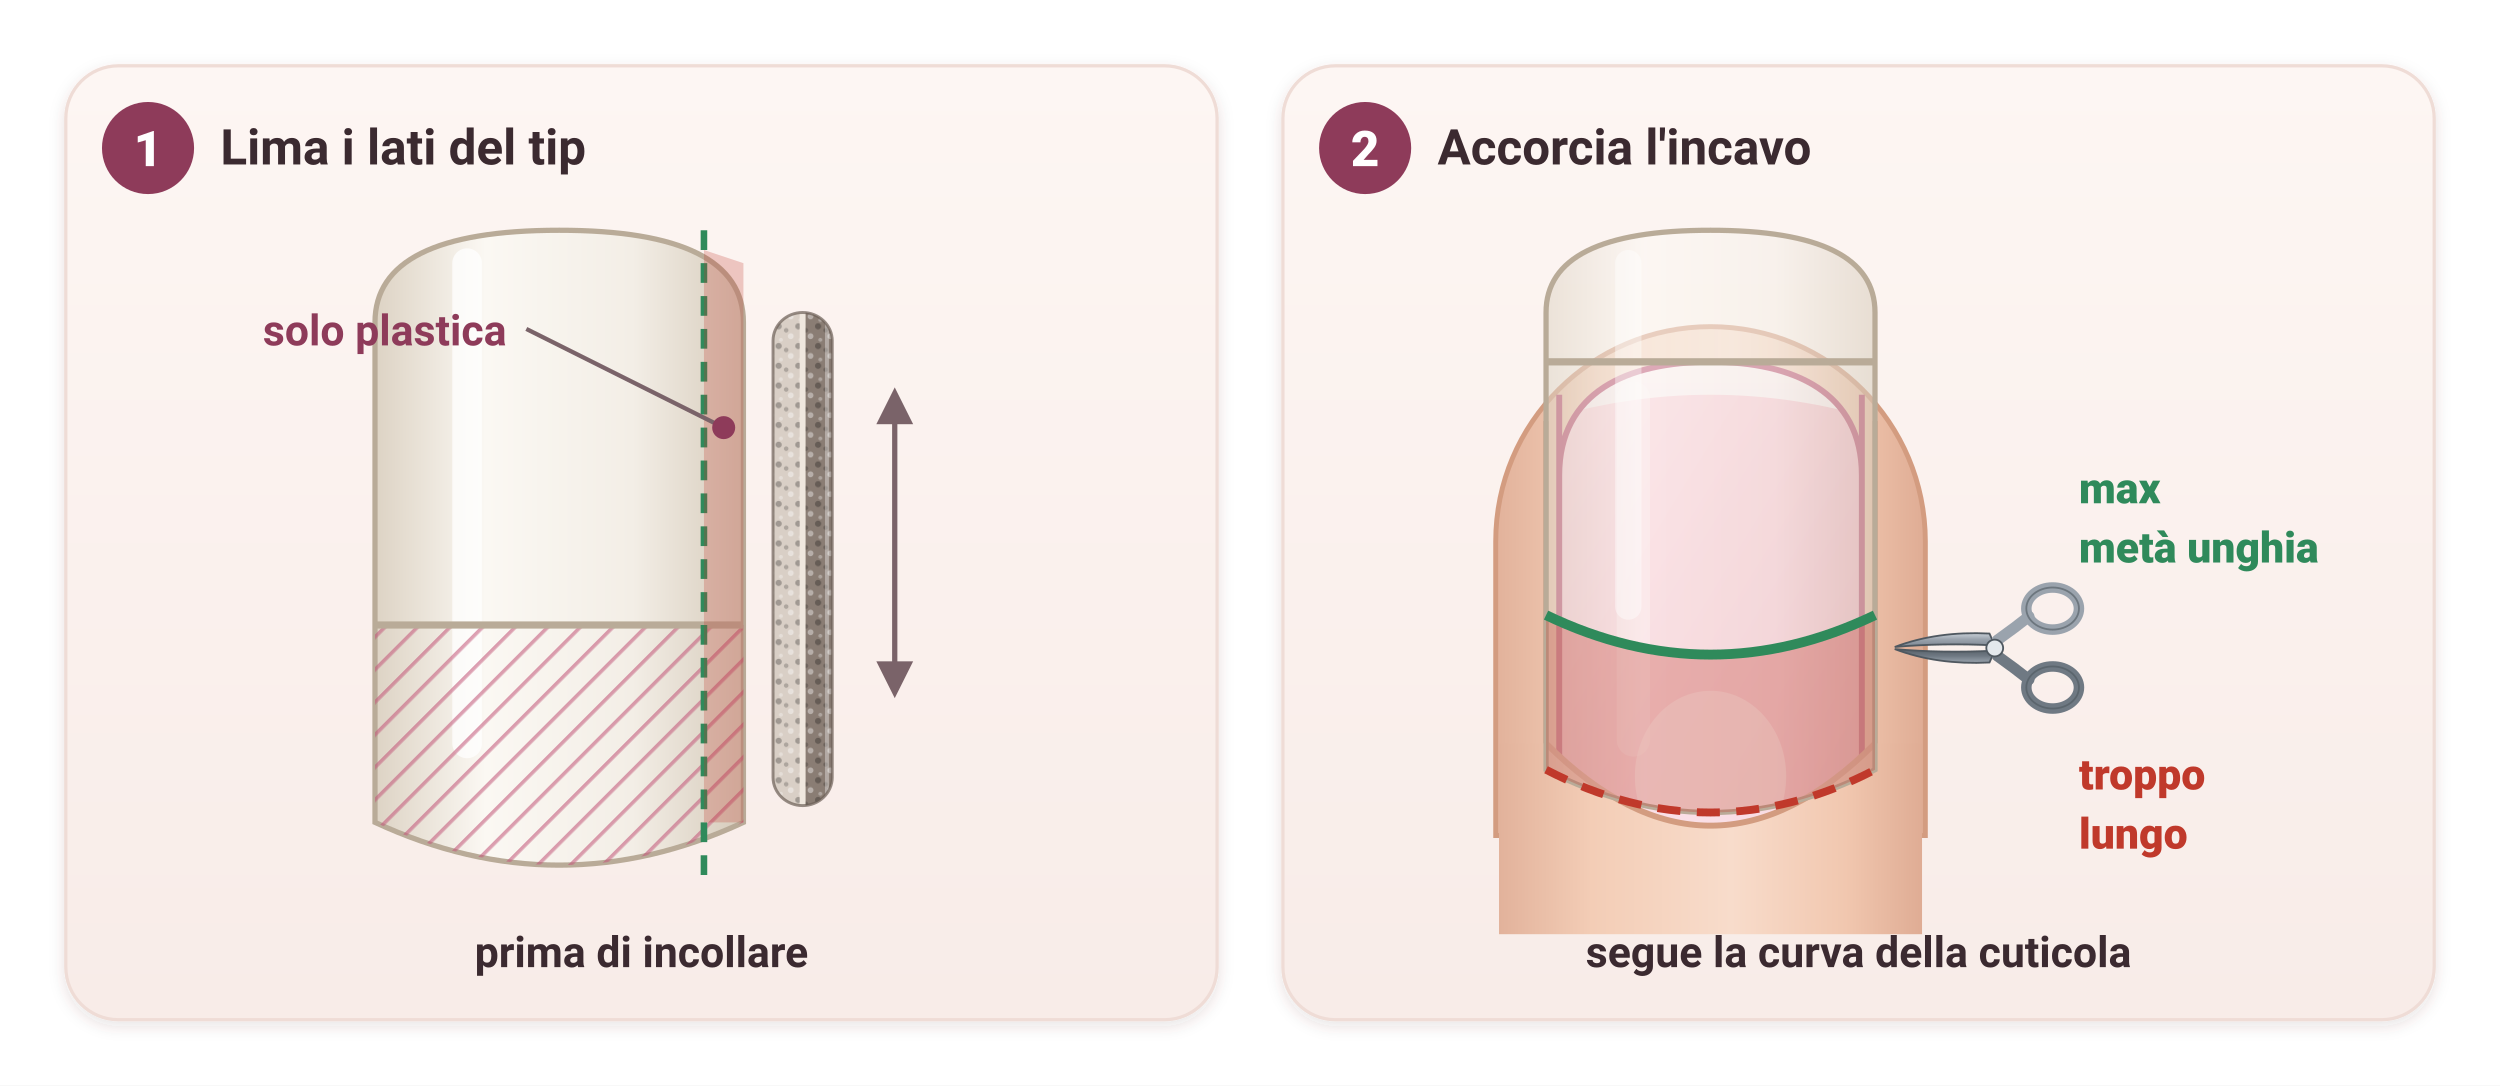
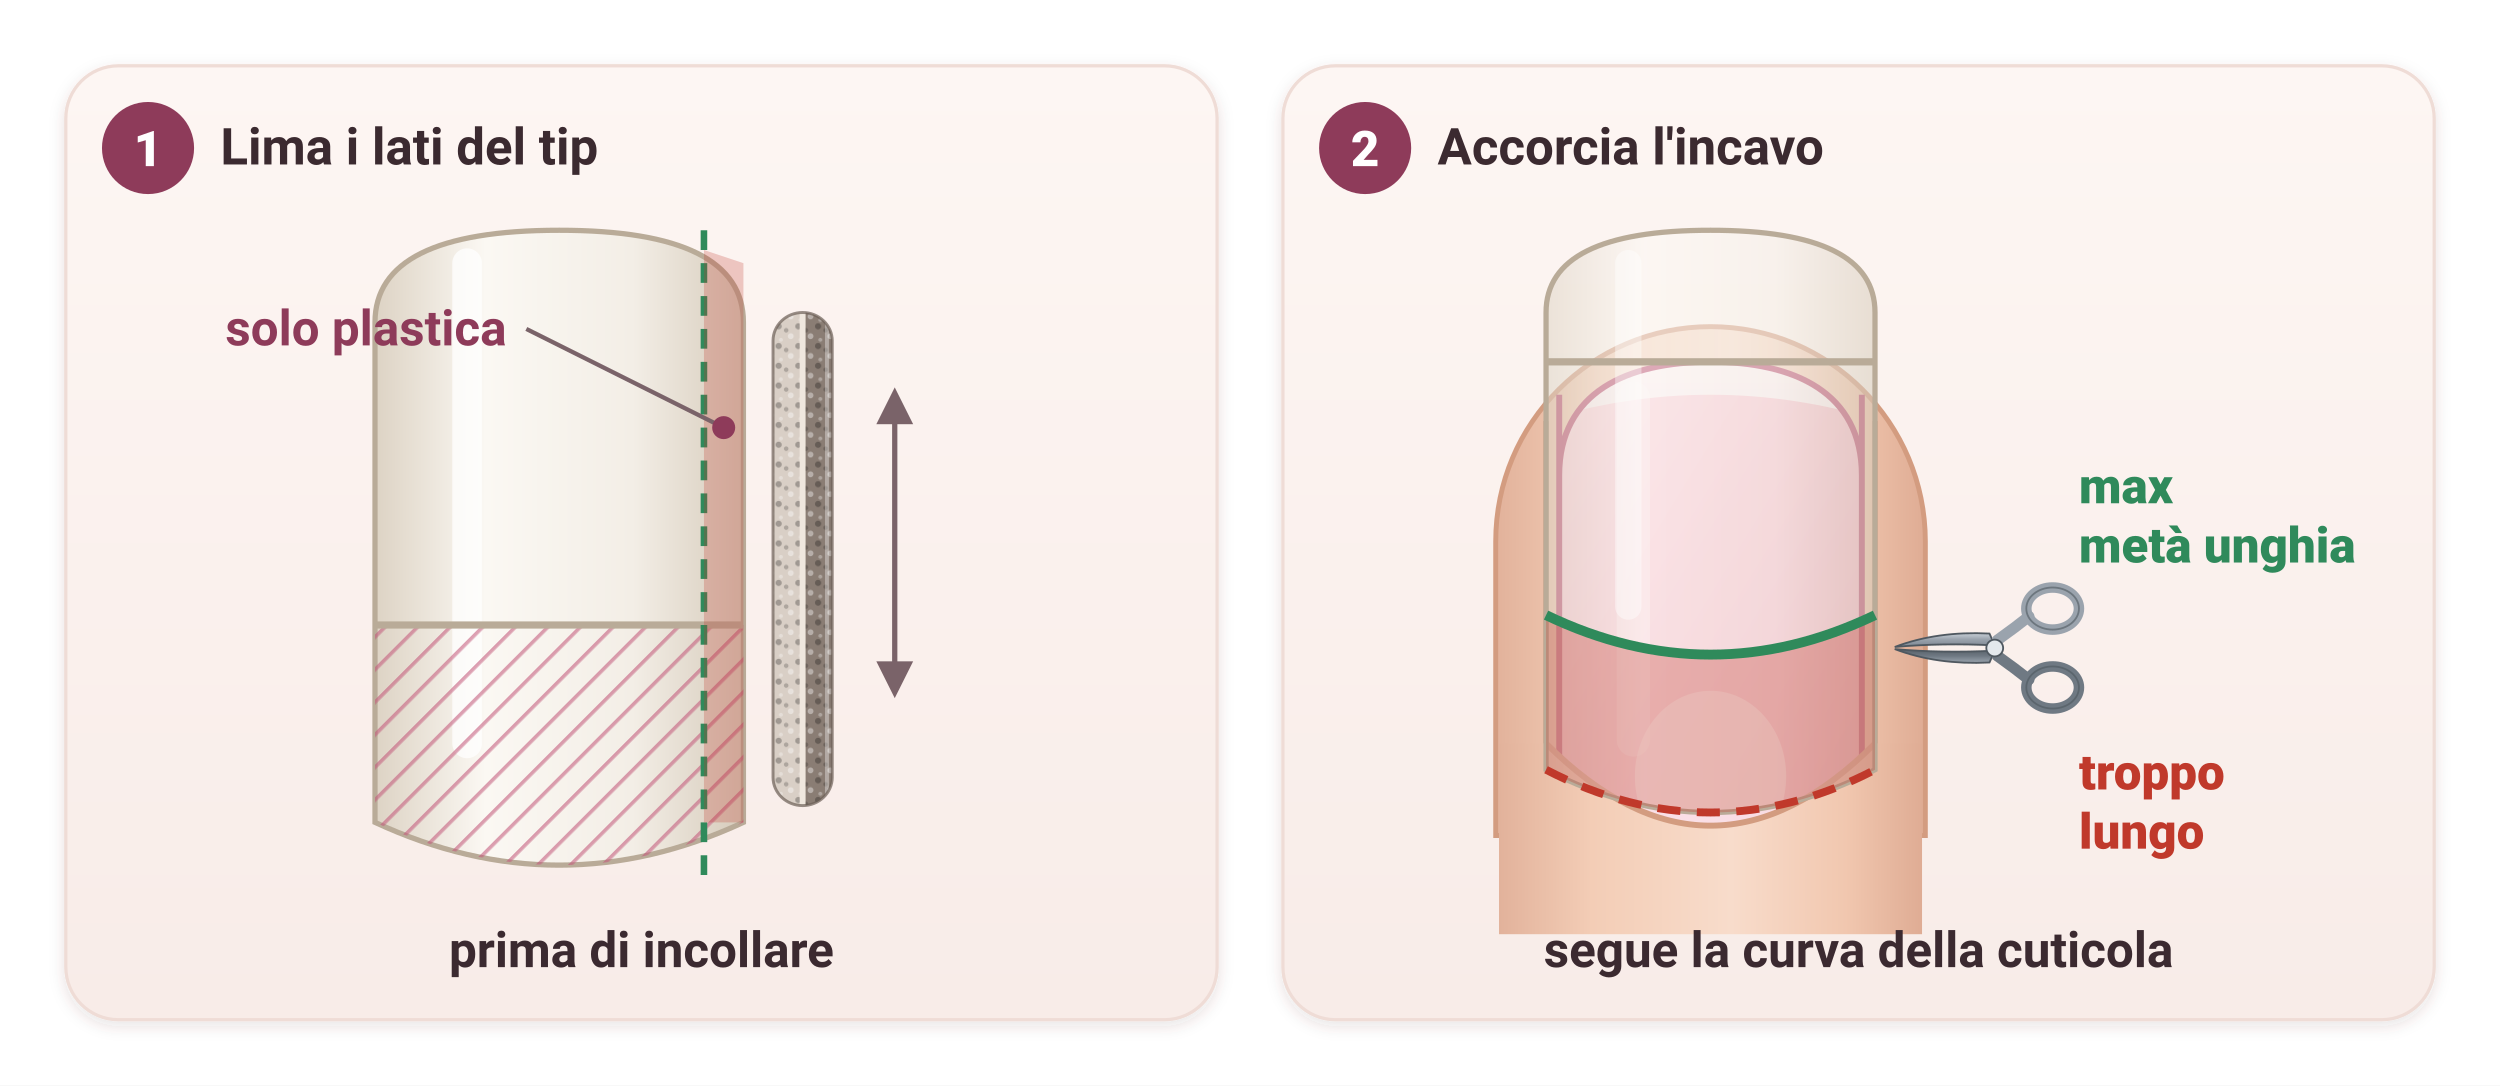
<svg xmlns="http://www.w3.org/2000/svg" viewBox="0 0 760 330" width="760" height="330" font-family="system-ui, -apple-system, 'Segoe UI', Roboto, Arial, sans-serif" role="img">
  <rect width="100%" height="100%" fill="#ffffff" />
  <defs>
    <linearGradient id="nxSkin" x1="0" y1="0" x2="1" y2="0">
      <stop offset="0" stop-color="#e2b29b" />
      <stop offset=".22" stop-color="#f3cdb6" />
      <stop offset=".55" stop-color="#f8dccb" />
      <stop offset=".82" stop-color="#f1c7af" />
      <stop offset="1" stop-color="#dfac94" />
    </linearGradient>
    <linearGradient id="nxNail" x1="0" y1="0" x2="1" y2="1">
      <stop offset="0" stop-color="#fbd6e0" />
      <stop offset=".45" stop-color="#f7c1cf" />
      <stop offset="1" stop-color="#eeaabd" />
    </linearGradient>
    <linearGradient id="nxFree" x1="0" y1="0" x2="0" y2="1">
      <stop offset="0" stop-color="#ffffff" />
      <stop offset="1" stop-color="#fbeef2" />
    </linearGradient>
    <linearGradient id="nxMetal" x1="0" y1="0" x2="0" y2="1">
      <stop offset="0" stop-color="#c9d0d7" />
      <stop offset=".45" stop-color="#9aa3ad" />
      <stop offset="1" stop-color="#7c8691" />
    </linearGradient>
    <linearGradient id="nxMetalD" x1="0" y1="0" x2="0" y2="1">
      <stop offset="0" stop-color="#9aa4ae" />
      <stop offset=".5" stop-color="#6f7983" />
      <stop offset="1" stop-color="#565f68" />
    </linearGradient>
    <linearGradient id="nxPanel" x1="0" y1="0" x2="0" y2="1">
      <stop offset="0" stop-color="#fdf6f3" />
      <stop offset="1" stop-color="#f8ece8" />
    </linearGradient>
    <filter id="nxSh" x="-5%" y="-5%" width="110%" height="115%">
      <feDropShadow dx="0" dy="1.5" stdDeviation="2.2" flood-color="#5a2a3a" flood-opacity=".13" />
    </filter>
  </defs>
  <defs>
    <linearGradient id="bTipG" x1="0" y1="0" x2="1" y2="0">
      <stop offset="0" stop-color="#ddd3c4" />
      <stop offset=".3" stop-color="#fbf8f3" />
      <stop offset=".7" stop-color="#f3eee6" />
      <stop offset="1" stop-color="#d6cbbb" />
    </linearGradient>
    <pattern id="bGritC" width="6" height="6" patternUnits="userSpaceOnUse">
      <circle cx="1.2" cy="1.3" r=".95" fill="#000" fill-opacity=".26" />
      <circle cx="4.2" cy="3.6" r=".9" fill="#fff" fill-opacity=".38" />
      <circle cx="2.4" cy="5" r=".7" fill="#000" fill-opacity=".2" />
      <circle cx="5.3" cy=".6" r=".6" fill="#fff" fill-opacity=".3" />
    </pattern>
  </defs>
  <defs>
    <marker id="ar" viewBox="0 0 10 10" refX="8" refY="5" markerWidth="7" markerHeight="7" orient="auto-start-reverse">
      <path d="M0,0 L10,5 L0,10 z" fill="#8e3b5a" />
    </marker>
    <marker id="arw" viewBox="0 0 10 10" refX="8" refY="5" markerWidth="7" markerHeight="7" orient="auto-start-reverse">
      <path d="M0,0 L10,5 L0,10 z" fill="#7a6369" />
    </marker>
  </defs>
  <defs>
    <pattern id="hatchB" width="7" height="7" patternUnits="userSpaceOnUse" patternTransform="rotate(45)">
      <line x1="0" y1="0" x2="0" y2="7" stroke="#c2577a" stroke-width="2.2" opacity="0.55" />
    </pattern>
  </defs>
  <defs>
    <clipPath id="k54">
      <rect x="20" y="20" width="350" height="290" rx="16" />
    </clipPath>
  </defs>
  <rect x="20" y="20" width="350" height="290" rx="16" fill="url(#nxPanel)" stroke="#efdcd6" stroke-width="1" filter="url(#nxSh)" />
  <g clip-path="url(#k54)">
    <path d="M114.0,250.0 L114.0,98.0 Q114.0,70.0 170.0,70.0 Q226.0,70.0 226.0,98.0 L226.0,250.0 Q170.0,276.0 114.0,250.0 Z" fill="url(#bTipG)" fill-opacity="1.00" stroke="#b9ab98" stroke-width="1.6" />
    <path d="M142.0,80.0 L142.0,226.0" stroke="#fff" stroke-width="9.0" stroke-linecap="round" opacity="0.75" />
    <defs>
      <clipPath id="t52">
        <path d="M114.0,250.0 L114.0,98.0 Q114.0,70.0 170.0,70.0 Q226.0,70.0 226.0,98.0 L226.0,250.0 Q170.0,276.0 114.0,250.0 Z" />
      </clipPath>
    </defs>
    <rect x="112.0" y="190.0" width="116.0" height="90.0" fill="url(#hatchB)" clip-path="url(#t52)" />
    <line x1="114.0" y1="190.0" x2="226.0" y2="190.0" stroke="#b9ab98" stroke-width="2.2" />
    <path d="M214,70 L214,270" stroke="#2f8a5b" stroke-width="2" stroke-dasharray="6 4" />
    <path d="M214,76 L226,80 L226,250 L214,250 Z" fill="#c0392b" opacity=".25" />
    <g transform="translate(244.0,170.0) rotate(90.0)">
      <defs>
        <clipPath id="fl53">
          <path d="M-66.4,-9.0 h132.7 a8.6,9.0 0 0 1 0,18.0 h-132.7 a8.6,9.0 0 0 1 0,-18.0 Z" />
        </clipPath>
      </defs>
      <path d="M-66.4,-9.0 h132.7 a8.6,9.0 0 0 1 0,18.0 h-132.7 a8.6,9.0 0 0 1 0,-18.0 Z" fill="#efe7de" />
      <g clip-path="url(#fl53)">
        <rect x="-75.0" y="-9.0" width="150.0" height="8.1" fill="#8a7d74" />
        <rect x="-75.0" y="-9.0" width="150.0" height="8.1" fill="url(#bGritC)" />
        <rect x="-75.0" y="0.9" width="150.0" height="9.0" fill="#d9cfc6" />
        <rect x="-75.0" y="0.9" width="150.0" height="9.0" fill="url(#bGritC)" />
        <rect x="-75.0" y="-8.0" width="150.0" height="1.2" fill="#fff" opacity=".35" />
      </g>
      <path d="M-66.4,-9.0 h132.7 a8.6,9.0 0 0 1 0,18.0 h-132.7 a8.6,9.0 0 0 1 0,-18.0 Z" fill="none" stroke="#6d6058" stroke-width=".9" stroke-opacity=".7" />
    </g>
    <line x1="272.0" y1="120.0" x2="272.0" y2="210.0" stroke="#7a6369" stroke-width="1.6" marker-start="url(#arw)" marker-end="url(#arw)" />
    <line x1="220.0" y1="130.0" x2="160.0" y2="100.0" stroke="#7a6369" stroke-width="1.3" />
    <circle cx="220.0" cy="130.0" r="3.5" fill="#8e3b5a" />
-     <text x="154.0" y="105.0" font-size="13" text-anchor="end" font-weight="600" fill="#8e3b5a">solo plastica</text>
+     <text x="154.0" y="105.0" font-size="15" text-anchor="end" font-weight="600" fill="#8e3b5a">solo plastica</text>
  </g>
  <circle cx="45" cy="45" r="14" fill="#8e3b5a" />
  <text x="45.0" y="50.5" font-size="15" text-anchor="middle" font-weight="800" fill="#fff">1</text>
-   <text x="67.0" y="50.0" font-size="15.0" text-anchor="start" font-weight="700" fill="#3b2a30">Lima i lati del tip</text>
-   <text x="195.0" y="294.0" font-size="13" text-anchor="middle" font-weight="700" fill="#3b2a30">prima di incollare</text>
+   <text x="67.0" y="50.0" font-size="15.5" text-anchor="start" font-weight="700" fill="#3b2a30">Lima i lati del tip</text>
+   <text x="195.0" y="294.0" font-size="15" text-anchor="middle" font-weight="700" fill="#3b2a30">prima di incollare</text>
  <defs>
    <clipPath id="k56">
      <rect x="390" y="20" width="350" height="290" rx="16" />
    </clipPath>
  </defs>
  <rect x="390" y="20" width="350" height="290" rx="16" fill="url(#nxPanel)" stroke="#efdcd6" stroke-width="1" filter="url(#nxSh)" />
  <g clip-path="url(#k56)">
    <path d="M454.7,254.0 L454.7,164.6 A65.3,65.3 0 0 1 585.3,164.6 L585.3,254.0 Z" fill="url(#nxSkin)" stroke="#d39c80" stroke-width="1.5" />
    <defs>
      <clipPath id="c55">
        <path d="M474.0,260.0 L566.0,260.0 L566.0,120.0 L566.0,144.5 C566.0,119.2 545.3,110.0 520.0,110.0 C494.7,110.0 474.0,119.2 474.0,144.5 L474.0,120.0 Z" />
      </clipPath>
    </defs>
    <path d="M474.0,260.0 L566.0,260.0 L566.0,120.0 L566.0,144.5 C566.0,119.2 545.3,110.0 520.0,110.0 C494.7,110.0 474.0,119.2 474.0,144.5 L474.0,120.0 Z" fill="url(#nxNail)" />
    <ellipse cx="520.0" cy="236.0" rx="23.0" ry="26.0" fill="#fff" opacity=".55" clip-path="url(#c55)" />
    <path d="M468.0,128.0 Q520.0,112.0 572.0,128.0 L572.0,50.0 L468.0,50.0 Z" fill="url(#nxFree)" clip-path="url(#c55)" />
    <rect x="491.5" y="116.0" width="10.1" height="114.0" rx="5.1" fill="#fff" opacity=".32" clip-path="url(#c55)" />
    <path d="M474.0,260.0 L566.0,260.0 L566.0,120.0 L566.0,144.5 C566.0,119.2 545.3,110.0 520.0,110.0 C494.7,110.0 474.0,119.2 474.0,144.5 L474.0,120.0 Z" fill="none" stroke="#b9496f" stroke-width="1.8" />
    <path d="M455.7,226.0 L470.0,226.0 Q520.0,276.0 570.0,226.0 L584.3,226.0 L584.3,284.0 L455.7,284.0 Z" fill="url(#nxSkin)" />
    <path d="M470.0,226.0 Q520.0,276.0 570.0,226.0" fill="none" stroke="#d39c80" stroke-width="1.8" />
    <path d="M470.0,226.0 L470.0,128.0" stroke="#d39c80" stroke-width="1.6" />
    <path d="M570.0,226.0 L570.0,128.0" stroke="#d39c80" stroke-width="1.6" />
    <path d="M470.0,234.0 L470.0,95.0 Q470.0,70.0 520.0,70.0 Q570.0,70.0 570.0,95.0 L570.0,234.0 Q520.0,260.0 470.0,234.0 Z" fill="url(#bTipG)" fill-opacity="0.55" stroke="#b9ab98" stroke-width="1.6" />
    <path d="M495.0,80.0 L495.0,184.4" stroke="#fff" stroke-width="8.0" stroke-linecap="round" opacity="0.41" />
    <line x1="470.0" y1="110.0" x2="570.0" y2="110.0" stroke="#b9ab98" stroke-width="2.2" />
    <path d="M470,187 Q520,211 570,187 L570,234 Q520,260 470,234 Z" fill="#c0392b" opacity=".3" />
    <path d="M470,234 Q520,260 570,234" stroke="#c0392b" stroke-width="2.4" stroke-dasharray="7 5" fill="none" />
    <path d="M470,187 Q520,211 570,187" stroke="#2f8a5b" stroke-width="3" fill="none" />
    <g transform="translate(576.0,197.0) rotate(0.0) scale(0.80)">
      <path d="M0,-0.4 Q16,-6.5 36,-5.5 L38,-1 Q18,-2 0,-0.4 Z" fill="url(#nxMetal)" stroke="#4f5860" stroke-width=".7" />
      <path d="M39,-3 Q46,-8 51,-12" stroke="#9aa3ad" stroke-width="4.2" stroke-linecap="round" fill="none" />
      <ellipse cx="60" cy="-15" rx="10" ry="8" fill="none" stroke="#9aa3ad" stroke-width="4" />
      <ellipse cx="60" cy="-15" rx="10" ry="8" fill="none" stroke="#4f5860" stroke-width=".7" stroke-opacity=".6" />
      <g transform="scale(1,-1)">
        <path d="M0,-0.4 Q16,-6.5 36,-5.5 L38,-1 Q18,-2 0,-0.4 Z" fill="url(#nxMetalD)" stroke="#4f5860" stroke-width=".7" />
        <path d="M39,-3 Q46,-8 51,-12" stroke="#6f7983" stroke-width="4.2" stroke-linecap="round" fill="none" />
        <ellipse cx="60" cy="-15" rx="10" ry="8" fill="none" stroke="#6f7983" stroke-width="4" />
        <ellipse cx="60" cy="-15" rx="10" ry="8" fill="none" stroke="#4f5860" stroke-width=".7" stroke-opacity=".6" />
      </g>
      <circle cx="38" cy="0" r="3.2" fill="#e3e8ec" stroke="#4f5860" stroke-width=".7" />
    </g>
-     <text x="632.0" y="153.0" font-size="13" text-anchor="start" font-weight="800" fill="#2f8a5b">max</text>
-     <text x="632.0" y="171.0" font-size="13" text-anchor="start" font-weight="800" fill="#2f8a5b">metà unghia</text>
-     <text x="632.0" y="240.0" font-size="13" text-anchor="start" font-weight="800" fill="#c0392b">troppo</text>
-     <text x="632.0" y="258.0" font-size="13" text-anchor="start" font-weight="800" fill="#c0392b">lungo</text>
+     <text x="632.0" y="153.0" font-size="15" text-anchor="start" font-weight="800" fill="#2f8a5b">max</text>
+     <text x="632.0" y="171.0" font-size="15" text-anchor="start" font-weight="800" fill="#2f8a5b">metà unghia</text>
+     <text x="632.0" y="240.0" font-size="15" text-anchor="start" font-weight="800" fill="#c0392b">troppo</text>
+     <text x="632.0" y="258.0" font-size="15" text-anchor="start" font-weight="800" fill="#c0392b">lungo</text>
  </g>
  <circle cx="415" cy="45" r="14" fill="#8e3b5a" />
  <text x="415.0" y="50.5" font-size="15" text-anchor="middle" font-weight="800" fill="#fff">2</text>
-   <text x="437.0" y="50.0" font-size="15.0" text-anchor="start" font-weight="700" fill="#3b2a30">Accorcia l'incavo</text>
-   <text x="565.0" y="294.0" font-size="13" text-anchor="middle" font-weight="700" fill="#3b2a30">segue la curva della cuticola</text>
+   <text x="437.0" y="50.0" font-size="15.5" text-anchor="start" font-weight="700" fill="#3b2a30">Accorcia l'incavo</text>
+   <text x="565.0" y="294.0" font-size="15" text-anchor="middle" font-weight="700" fill="#3b2a30">segue la curva della cuticola</text>
</svg>
